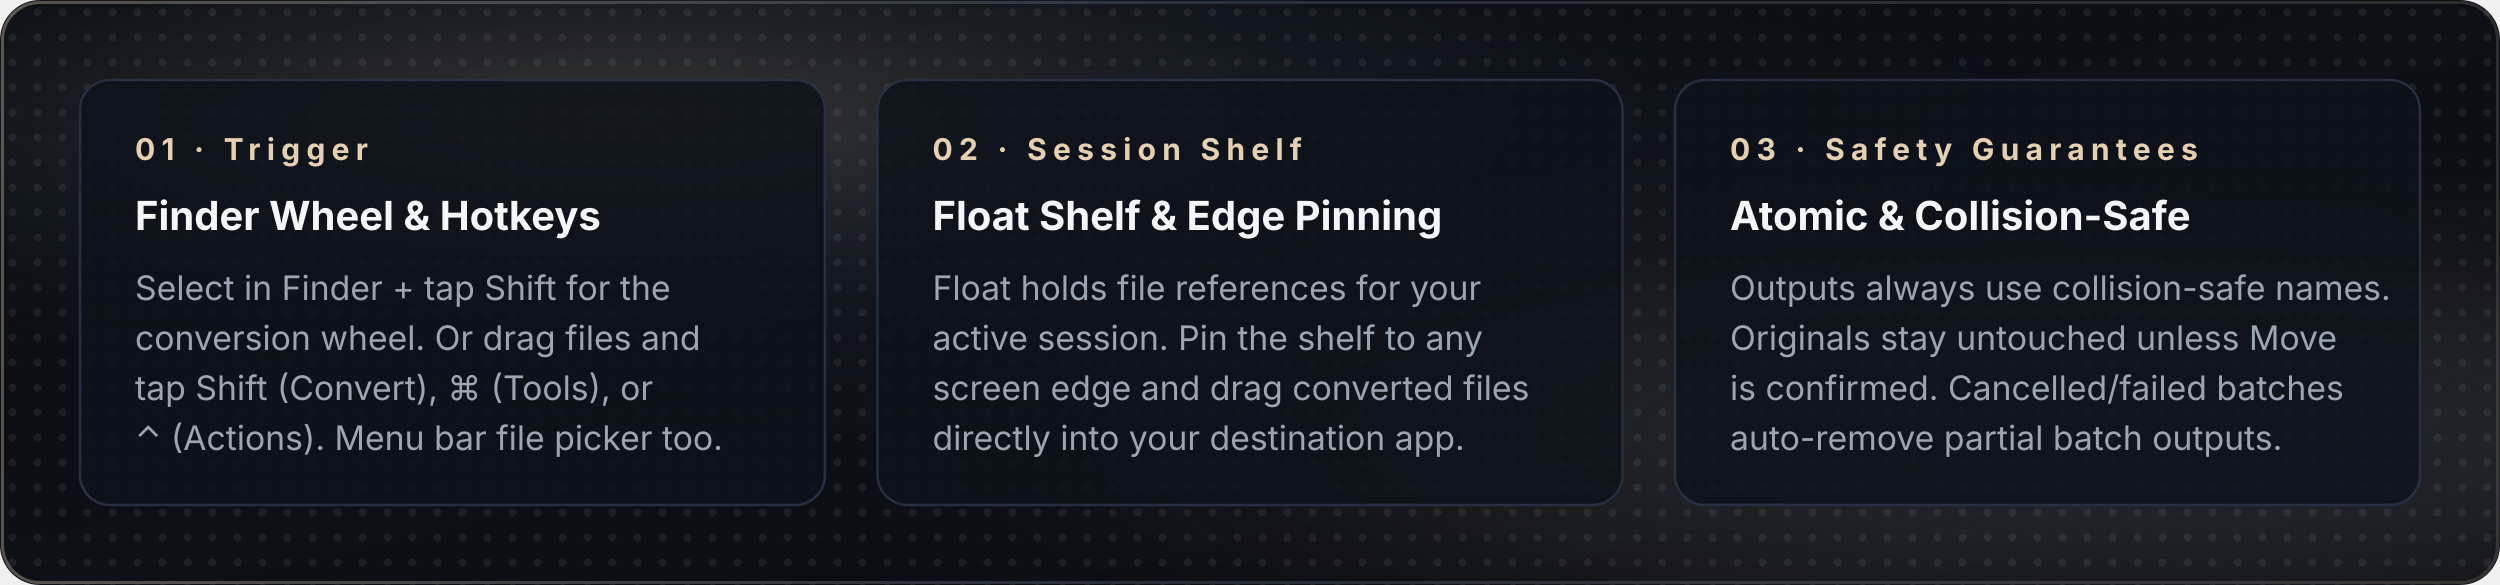
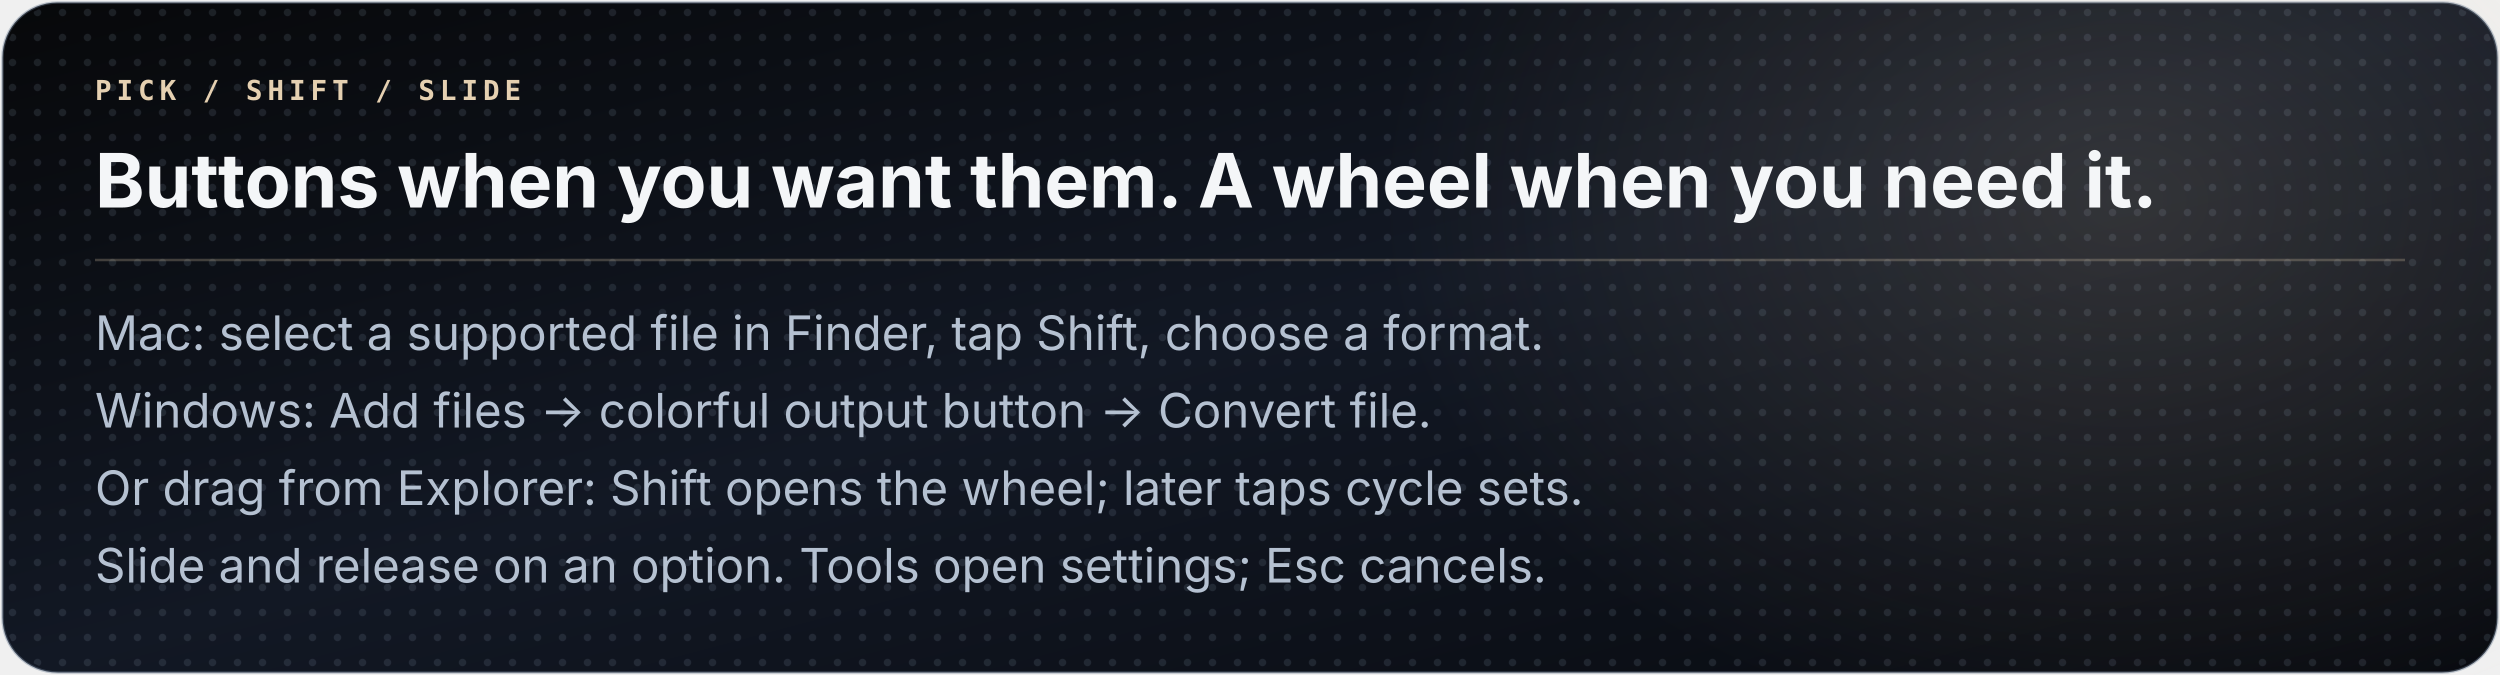
- <svg xmlns="http://www.w3.org/2000/svg" viewBox="0 0 1000 234" width="100%">
+ <svg xmlns="http://www.w3.org/2000/svg" viewBox="0 0 1000 270" width="1000" height="270" role="img" aria-labelledby="title">
  <defs>
-     <linearGradient id="bgGrad" x1="0%" y1="0%" x2="100%" y2="100%">
-       <stop offset="0%" stop-color="#07080A" />
-       <stop offset="50%" stop-color="#0D1017" />
-       <stop offset="100%" stop-color="#080A0F" />
+     <linearGradient id="bg" x2="1" y2="1">
+       <stop stop-color="#07080A" />
+       <stop offset=".5" stop-color="#121824" />
+       <stop offset="1" stop-color="#080A0F" />
    </linearGradient>
-     <radialGradient id="goldGlow" cx="25%" cy="20%" r="60%">
-       <stop offset="0%" stop-color="#E5D0B1" stop-opacity="0.22" />
-       <stop offset="50%" stop-color="#6482A6" stop-opacity="0.08" />
-       <stop offset="100%" stop-color="#07080A" stop-opacity="0" />
+     <radialGradient id="glow">
+       <stop stop-color="#E5D0B1" stop-opacity=".16" />
+       <stop offset="1" stop-color="#E5D0B1" stop-opacity="0" />
    </radialGradient>
-     <radialGradient id="blueGlow" cx="85%" cy="75%" r="55%">
-       <stop offset="0%" stop-color="#7494B8" stop-opacity="0.20" />
-       <stop offset="55%" stop-color="#E5D0B1" stop-opacity="0.06" />
-       <stop offset="100%" stop-color="#07080A" stop-opacity="0" />
-     </radialGradient>
-     <linearGradient id="borderGrad" x1="0%" y1="0%" x2="100%" y2="0%">
-       <stop offset="0%" stop-color="#E5D0B1" stop-opacity="0.35" />
-       <stop offset="50%" stop-color="#6482A6" stop-opacity="0.25" />
-       <stop offset="100%" stop-color="#E5D0B1" stop-opacity="0.15" />
-     </linearGradient>
-     <pattern id="dotMatrix" width="10" height="10" patternUnits="userSpaceOnUse">
-       <circle cx="5" cy="5" r="1.6" fill="#ffffff" fill-opacity="0.07" />
+     <pattern id="dots" width="10" height="10" patternUnits="userSpaceOnUse">
+       <circle cx="5" cy="5" r="1.5" fill="#A6BBD2" opacity=".13" />
    </pattern>
-     <pattern id="dotMatrixBright" width="10" height="10" patternUnits="userSpaceOnUse">
-       <circle cx="5" cy="5" r="2.1" fill="#E5D0B1" fill-opacity="0.16" />
-     </pattern>
-     <style>
-       .font-sans { font-family: -apple-system, BlinkMacSystemFont, 'SF Pro Display', 'Inter', 'Segoe UI', sans-serif; }
-       .font-mono { font-family: 'SF Mono', 'JetBrains Mono', 'Menlo', monospace; }
-       .kicker { font-size: 12px; font-weight: 700; fill: #E5D0B1; letter-spacing: 2.5px; text-transform: uppercase; }
-       .title { font-size: 24px; font-weight: 700; fill: #F4F6F8; letter-spacing: -0.4px; }
-       .subtitle { font-size: 15px; font-weight: 400; fill: #9BA6B2; }
-       .card-title { font-size: 16px; font-weight: 700; fill: #F4F6F8; }
-       .card-body { font-size: 13.5px; font-weight: 400; fill: #9BA6B2; }
-       .stat-num { font-size: 32px; font-weight: 800; fill: #E5D0B1; }
-       .stat-label { font-size: 12px; font-weight: 600; fill: #9BA6B2; letter-spacing: 0.8px; text-transform: uppercase; }
-       .pill { font-size: 11.5px; font-weight: 600; fill: #E5D0B1; }
-     </style>
+     <style>text{font-family:-apple-system,BlinkMacSystemFont,'Segoe UI',sans-serif} .mono{font-family:Menlo,Consolas,monospace;letter-spacing:2px} .gold{fill:#E5D0B1}.white{fill:#F4F6F8}.muted{fill:#B5C1D1}</style>
  </defs>
-   <rect width="1000" height="234" rx="16" fill="url(#bgGrad)" />
-   <rect width="1000" height="234" rx="16" fill="url(#goldGlow)" />
-   <rect width="1000" height="234" rx="16" fill="url(#blueGlow)" />
-   <rect width="1000" height="234" rx="16" fill="url(#dotMatrix)" />
-   <rect x="1" y="1" width="998" height="232" rx="15" fill="none" stroke="url(#borderGrad)" stroke-width="1.2" />
-   <g class="font-sans" transform="translate(32, 32)">
-     <rect x="0" y="0" width="298" height="170" rx="12" fill="#0E121A" fill-opacity="0.85" stroke="#263042" />
-     <text x="22" y="32" class="kicker">01 · Trigger</text>
-     <text x="22" y="60" class="card-title">Finder Wheel &amp; Hotkeys</text>
-     <text x="22" y="88" class="card-body">Select in Finder + tap Shift for the</text>
-     <text x="22" y="108" class="card-body">conversion wheel. Or drag files and</text>
-     <text x="22" y="128" class="card-body">tap Shift (Convert), ⌘ (Tools), or</text>
-     <text x="22" y="148" class="card-body">⌃ (Actions). Menu bar file picker too.</text>
-     <rect x="319" y="0" width="298" height="170" rx="12" fill="#0E121A" fill-opacity="0.85" stroke="#263042" />
-     <text x="341" y="32" class="kicker">02 · Session Shelf</text>
-     <text x="341" y="60" class="card-title">Float Shelf &amp; Edge Pinning</text>
-     <text x="341" y="88" class="card-body">Float holds file references for your</text>
-     <text x="341" y="108" class="card-body">active session. Pin the shelf to any</text>
-     <text x="341" y="128" class="card-body">screen edge and drag converted files</text>
-     <text x="341" y="148" class="card-body">directly into your destination app.</text>
-     <rect x="638" y="0" width="298" height="170" rx="12" fill="#0E121A" fill-opacity="0.85" stroke="#263042" />
-     <text x="660" y="32" class="kicker">03 · Safety Guarantees</text>
-     <text x="660" y="60" class="card-title">Atomic &amp; Collision-Safe</text>
-     <text x="660" y="88" class="card-body">Outputs always use collision-safe names.</text>
-     <text x="660" y="108" class="card-body">Originals stay untouched unless Move</text>
-     <text x="660" y="128" class="card-body">is confirmed. Cancelled/failed batches</text>
-     <text x="660" y="148" class="card-body">auto-remove partial batch outputs.</text>
-   </g>
+   <rect x="1" y="1" width="998" height="268" rx="22" fill="url(#bg)" stroke="#6E7F96" stroke-opacity=".4" />
+   <rect x="2" y="2" width="996" height="266" rx="22" fill="url(#dots)" />
+   <ellipse cx="850" cy="80" rx="300" ry="220" fill="url(#glow)" />
+   <text x="38" y="40" font-size="11" font-weight="700" class="mono gold">PICK / SHIFT / SLIDE</text>
+   <text x="38" y="83" font-size="30" font-weight="700" class="white">Buttons when you want them. A wheel when you need it.</text>
+   <path d="M38 104H962" stroke="#E5D0B1" stroke-opacity=".25" />
+   <text x="38" y="140" font-size="19" font-weight="400" class="muted">Mac: select a supported file in Finder, tap Shift, choose a format.</text>
+   <text x="38" y="171" font-size="19" font-weight="400" class="muted">Windows: Add files → colorful output button → Convert file.</text>
+   <text x="38" y="202" font-size="19" font-weight="400" class="muted">Or drag from Explorer: Shift opens the wheel; later taps cycle sets.</text>
+   <text x="38" y="233" font-size="19" font-weight="400" class="muted">Slide and release on an option. Tools open settings; Esc cancels.</text>
</svg>
